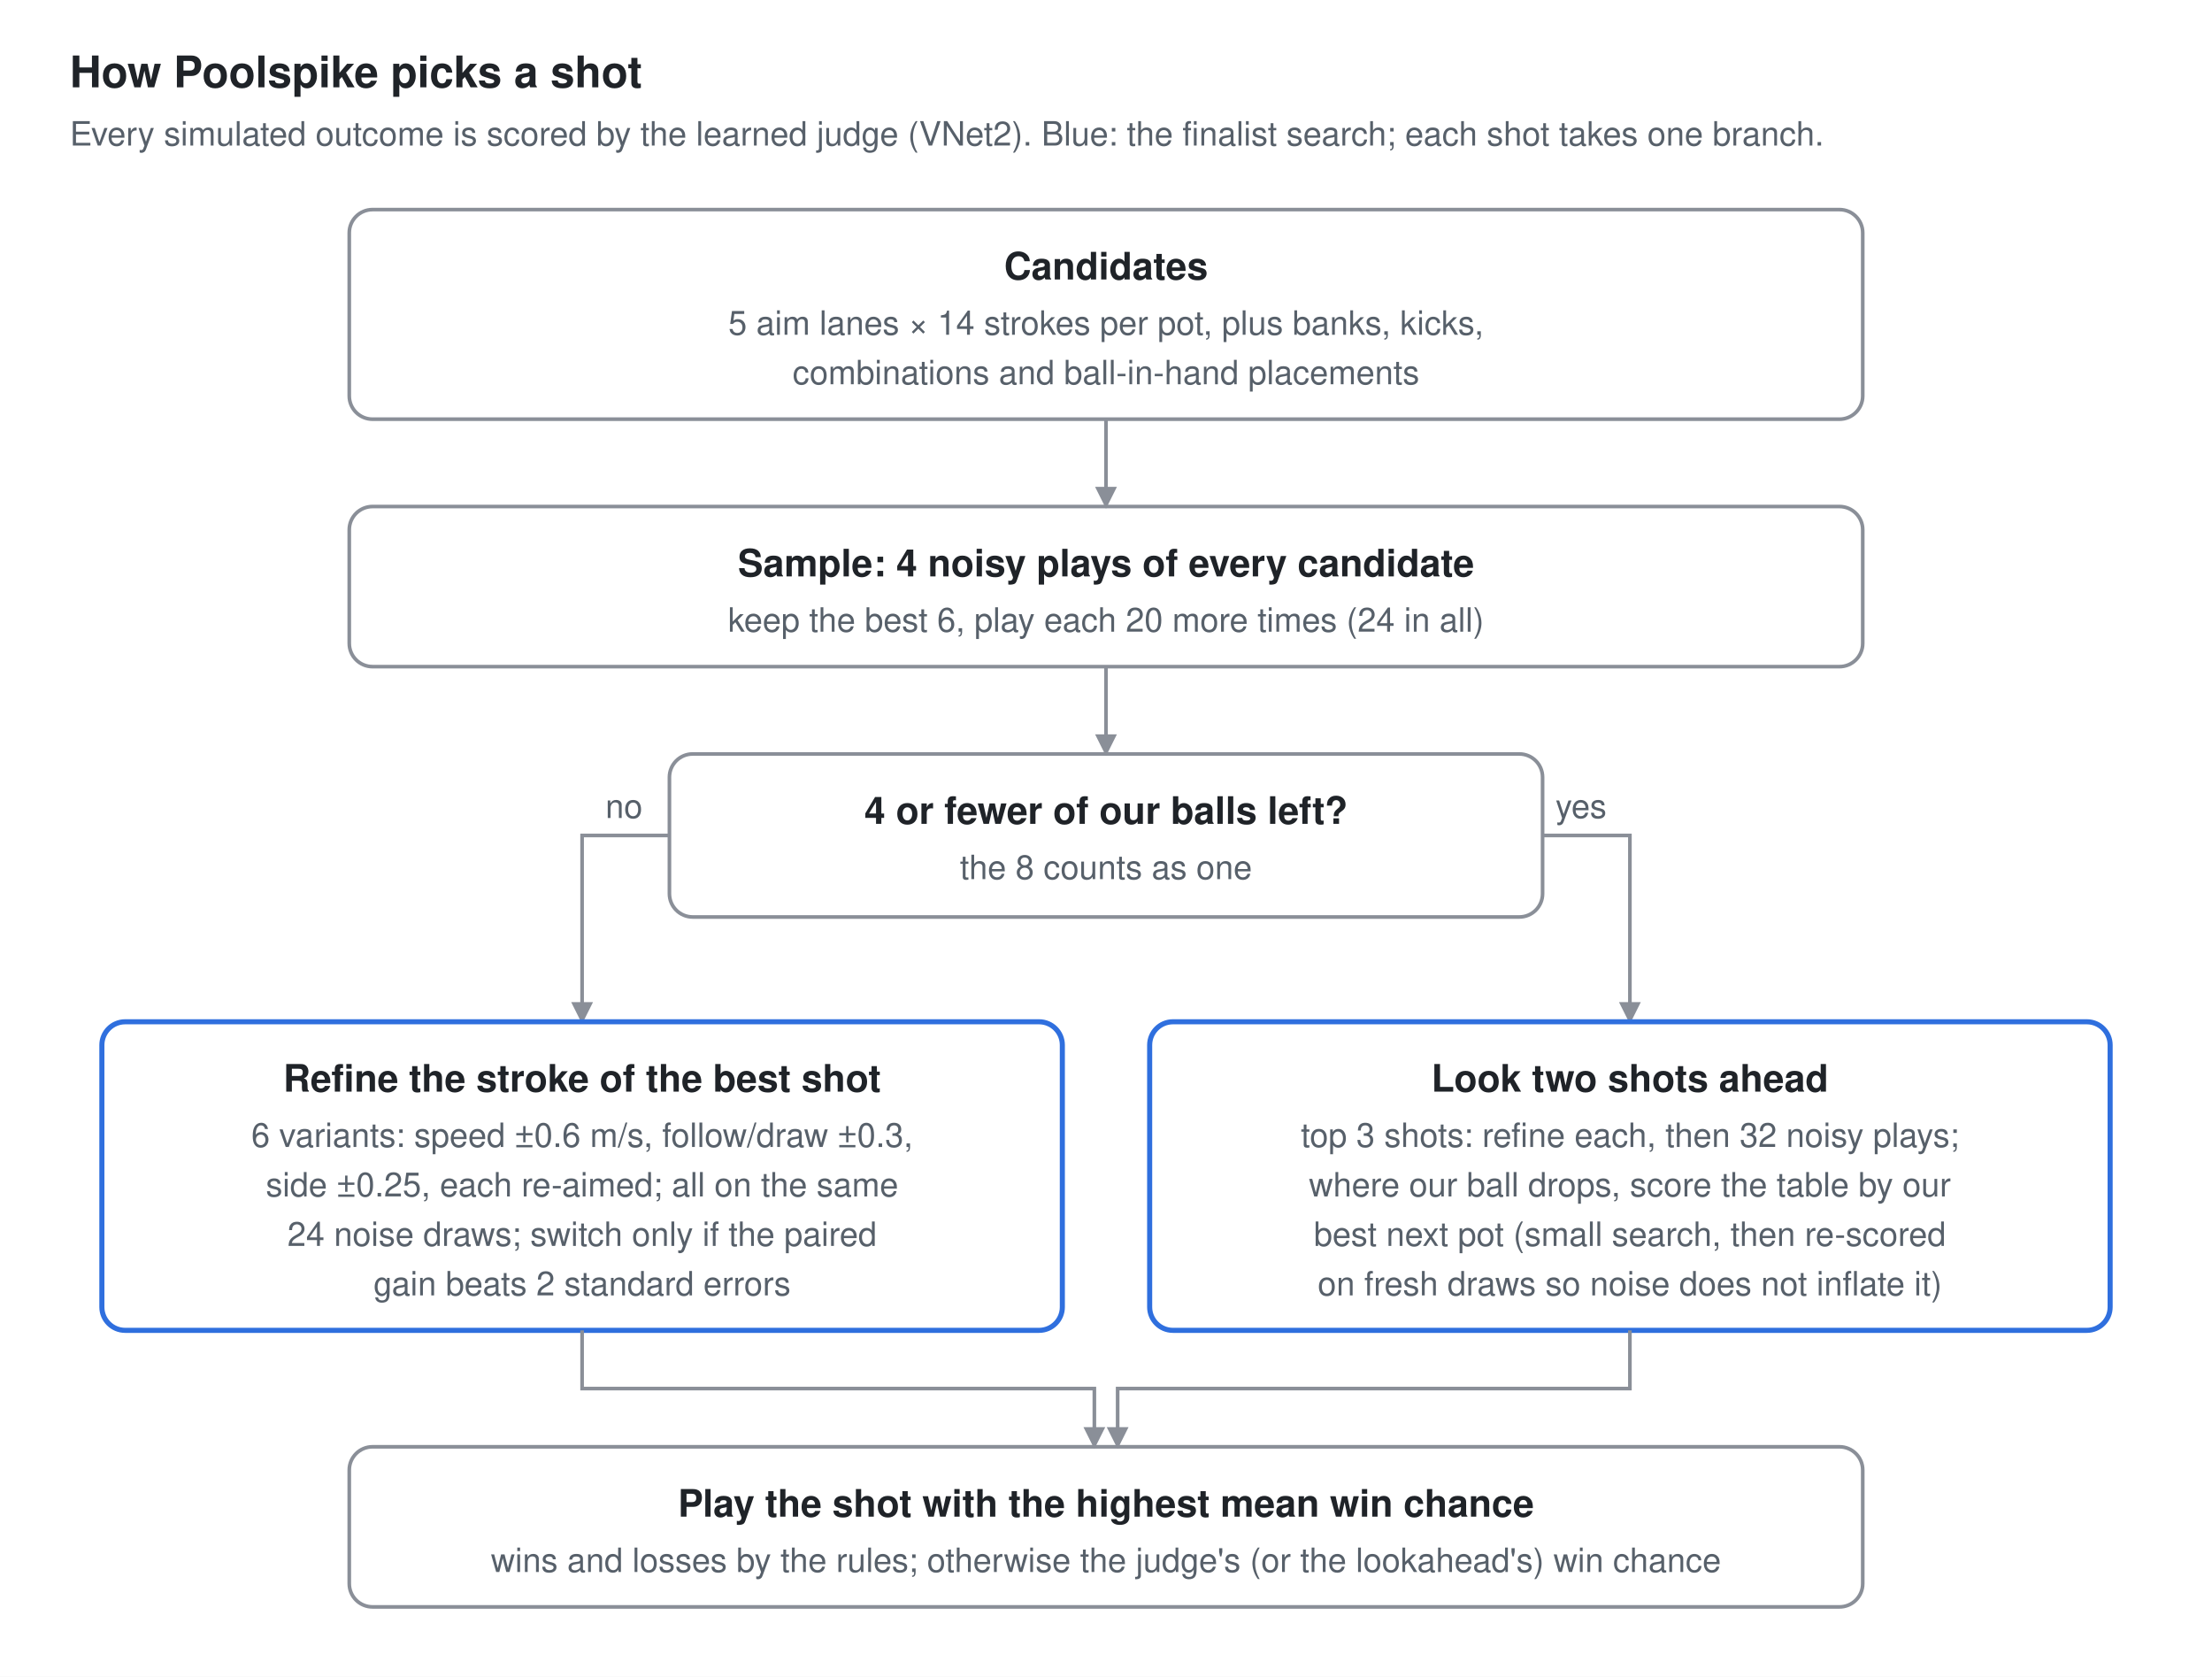
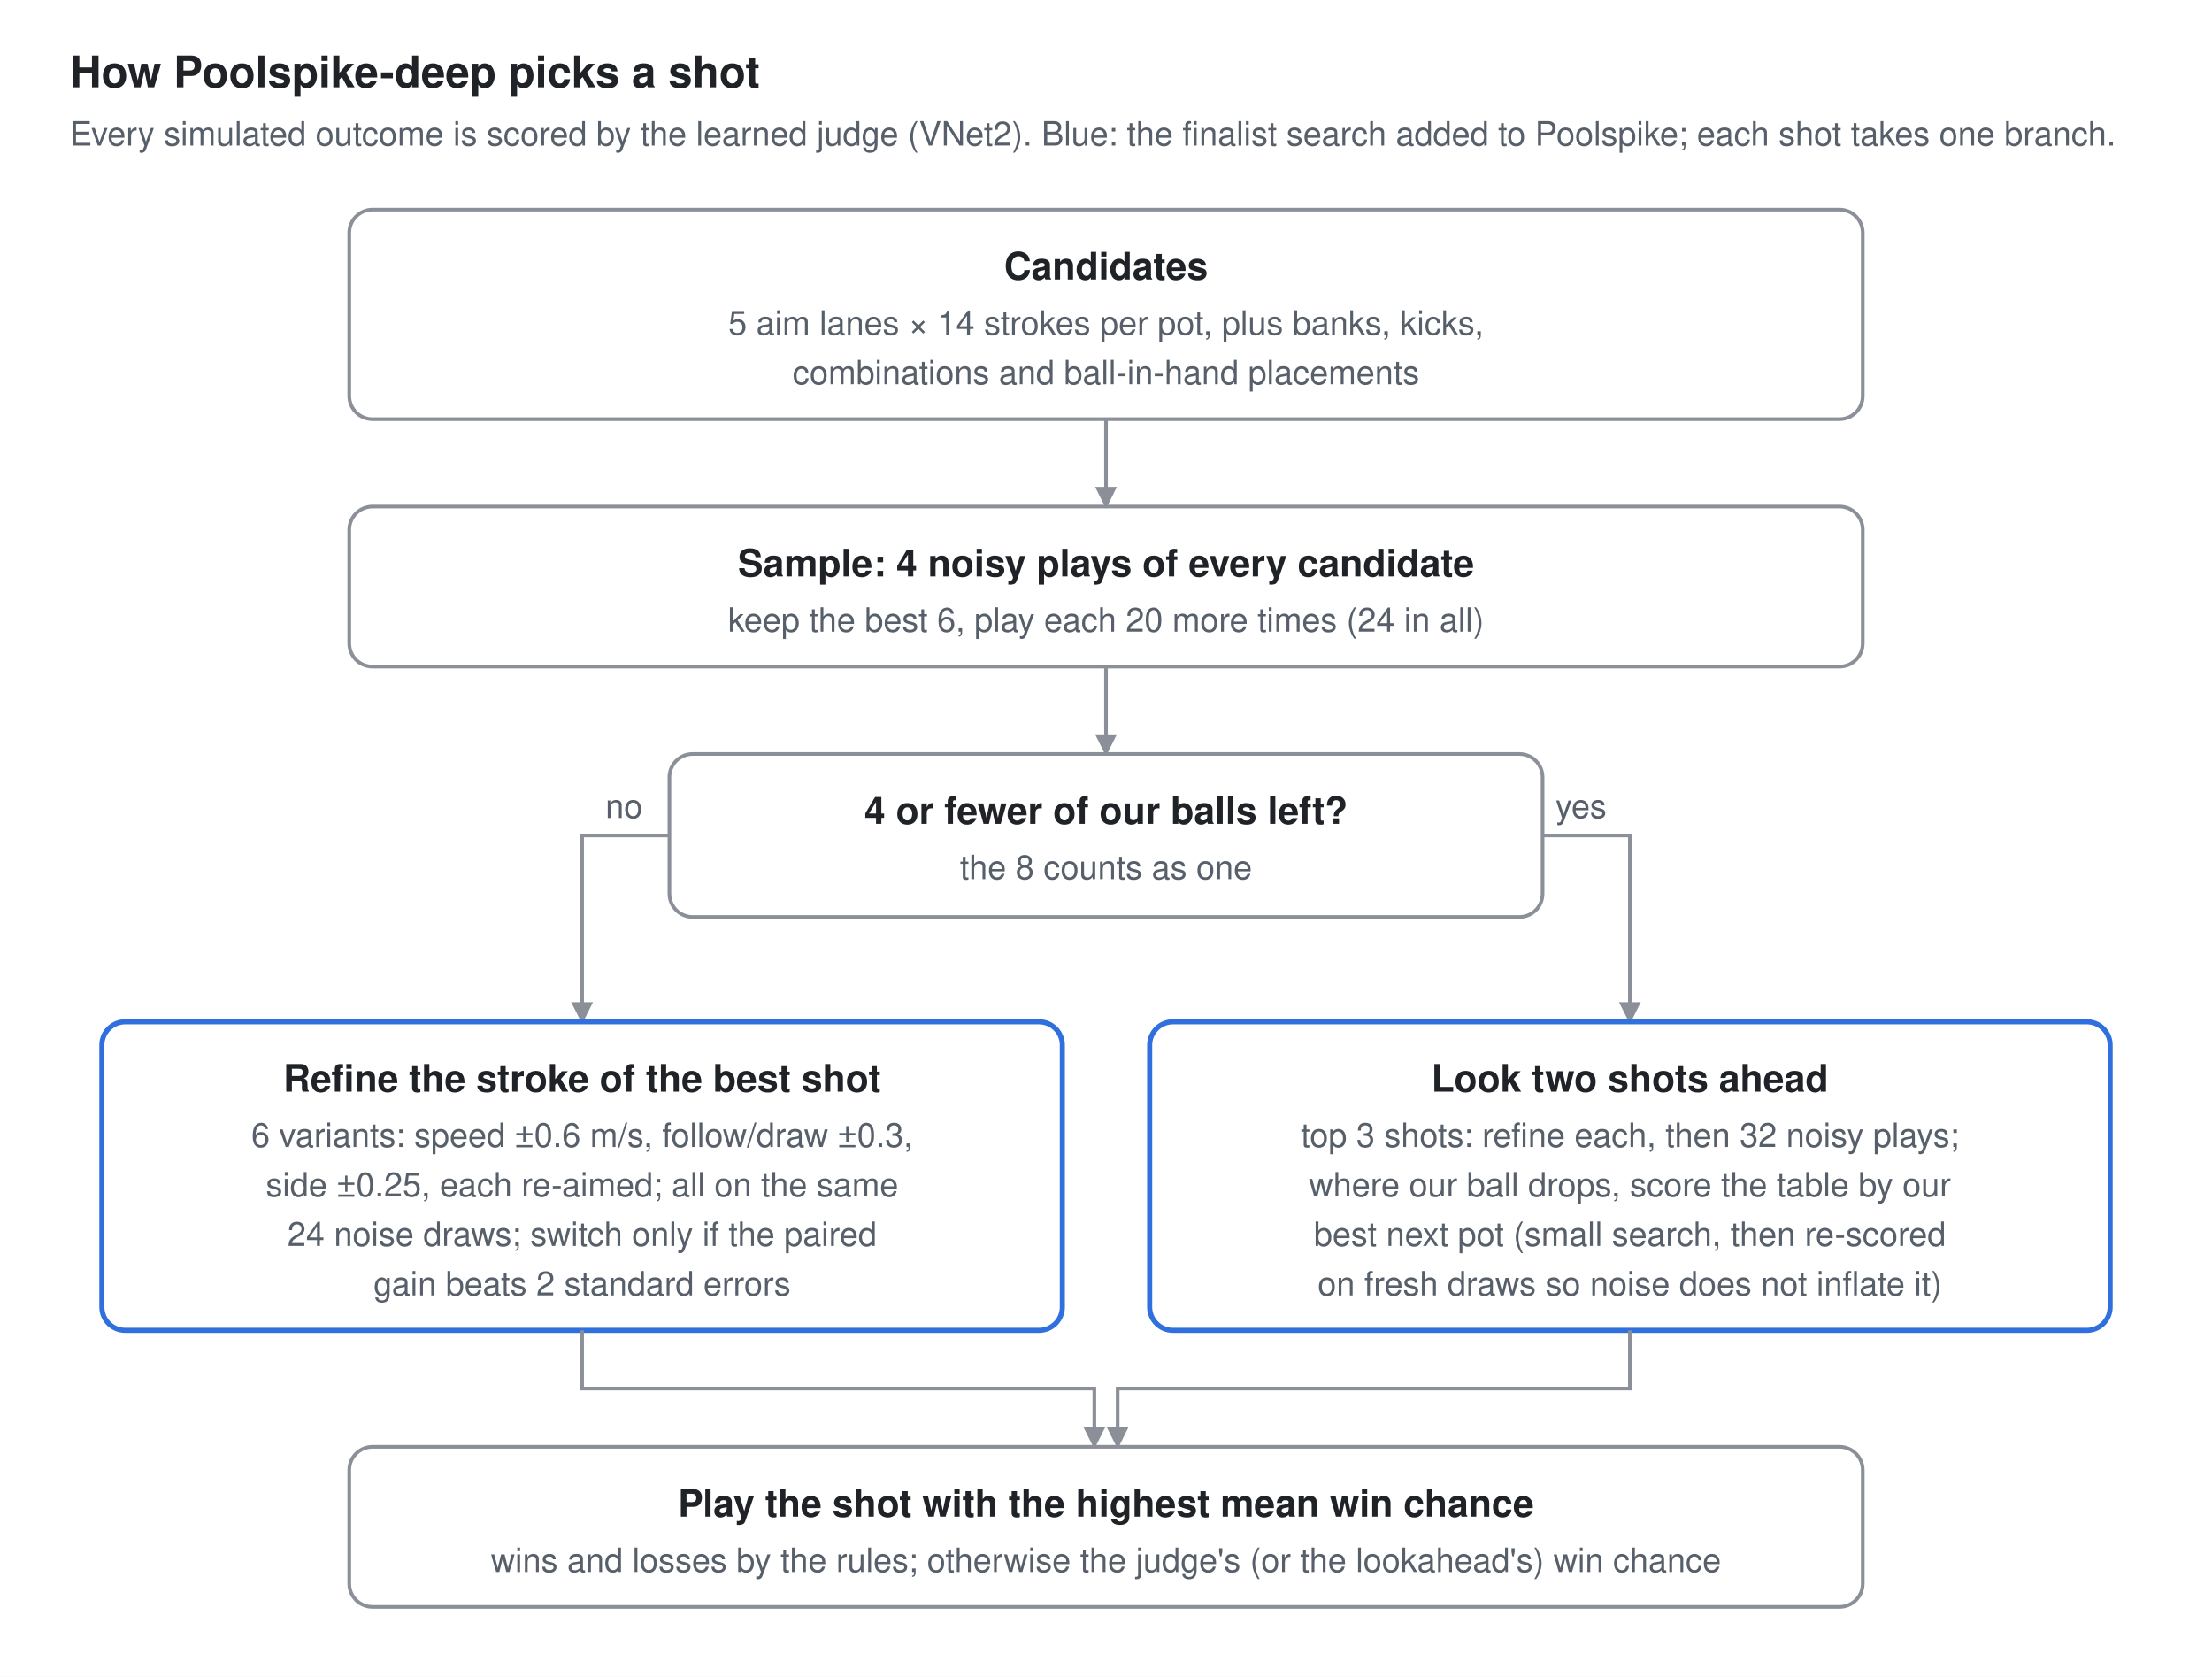
- <svg xmlns="http://www.w3.org/2000/svg" viewBox="0 0 760 576" width="760" height="576" font-family="-apple-system, Segoe UI, Helvetica, Arial, sans-serif" role="img" aria-label="Poolspike decision pipeline">
+ <svg xmlns="http://www.w3.org/2000/svg" viewBox="0 0 760 576" width="760" height="576" font-family="-apple-system, Segoe UI, Helvetica, Arial, sans-serif" role="img" aria-label="Poolspike-deep decision pipeline">
  <rect width="760" height="576" fill="#ffffff" />
  <defs>
    <marker id="a" viewBox="0 0 10 10" refX="9" refY="5" markerWidth="6" markerHeight="6" orient="auto-start-reverse">
      <path d="M0 0L10 5L0 10z" fill="#8a8f98" />
    </marker>
  </defs>
-   <text x="24" y="30" text-anchor="start" font-size="15" font-weight="600" fill="#1f2328">How Poolspike picks a shot</text>
-   <text x="24" y="50" text-anchor="start" font-size="11.5" fill="#57606a">Every simulated outcome is scored by the learned judge (VNet2). Blue: the finalist search; each shot takes one branch.</text>
+   <text x="24" y="30" text-anchor="start" font-size="15" font-weight="600" fill="#1f2328">How Poolspike-deep picks a shot</text>
+   <text x="24" y="50" text-anchor="start" font-size="11.5" fill="#57606a">Every simulated outcome is scored by the learned judge (VNet2). Blue: the finalist search added to Poolspike; each shot takes one branch.</text>
  <rect x="120.0" y="72" width="520" height="72" rx="8" fill="none" stroke="#8a8f98" stroke-width="1.25" />
  <text x="380" y="96" text-anchor="middle" font-size="13" font-weight="600" fill="#1f2328">Candidates</text>
  <text x="380" y="115" text-anchor="middle" font-size="11.5" fill="#57606a">5 aim lanes × 14 strokes per pot, plus banks, kicks,</text>
  <text x="380" y="132" text-anchor="middle" font-size="11.5" fill="#57606a">combinations and ball-in-hand placements</text>
  <path d="M380 144V174" fill="none" stroke="#8a8f98" stroke-width="1.25" marker-end="url(#a)" />
  <rect x="120.0" y="174" width="520" height="55" rx="8" fill="none" stroke="#8a8f98" stroke-width="1.25" />
  <text x="380" y="198" text-anchor="middle" font-size="13" font-weight="600" fill="#1f2328">Sample: 4 noisy plays of every candidate</text>
  <text x="380" y="217" text-anchor="middle" font-size="11.5" fill="#57606a">keep the best 6, play each 20 more times (24 in all)</text>
  <path d="M380 229V259" fill="none" stroke="#8a8f98" stroke-width="1.25" marker-end="url(#a)" />
  <rect x="230.0" y="259" width="300" height="56" rx="8" fill="none" stroke="#8a8f98" stroke-width="1.25" />
  <text x="380" y="283" text-anchor="middle" font-size="13" font-weight="600" fill="#1f2328">4 or fewer of our balls left?</text>
  <text x="380" y="302" text-anchor="middle" font-size="11.5" fill="#57606a">the 8 counts as one</text>
  <path d="M230 287H200V351" fill="none" stroke="#8a8f98" stroke-width="1.25" marker-end="url(#a)" />
  <path d="M530 287H560V351" fill="none" stroke="#8a8f98" stroke-width="1.25" marker-end="url(#a)" />
  <text x="208" y="281" text-anchor="start" font-size="11.5" fill="#57606a">no</text>
  <text x="552" y="281" text-anchor="end" font-size="11.5" fill="#57606a">yes</text>
  <rect x="35.0" y="351" width="330" height="106" rx="8" fill="none" stroke="#2f6fde" stroke-width="1.75" />
  <text x="200" y="375" text-anchor="middle" font-size="13" font-weight="600" fill="#1f2328">Refine the stroke of the best shot</text>
  <text x="200" y="394" text-anchor="middle" font-size="11.5" fill="#57606a">6 variants: speed ±0.6 m/s, follow/draw ±0.3,</text>
  <text x="200" y="411" text-anchor="middle" font-size="11.5" fill="#57606a">side ±0.25, each re-aimed; all on the same</text>
  <text x="200" y="428" text-anchor="middle" font-size="11.5" fill="#57606a">24 noise draws; switch only if the paired</text>
  <text x="200" y="445" text-anchor="middle" font-size="11.5" fill="#57606a">gain beats 2 standard errors</text>
  <rect x="395.0" y="351" width="330" height="106" rx="8" fill="none" stroke="#2f6fde" stroke-width="1.75" />
  <text x="560" y="375" text-anchor="middle" font-size="13" font-weight="600" fill="#1f2328">Look two shots ahead</text>
  <text x="560" y="394" text-anchor="middle" font-size="11.5" fill="#57606a">top 3 shots: refine each, then 32 noisy plays;</text>
  <text x="560" y="411" text-anchor="middle" font-size="11.5" fill="#57606a">where our ball drops, score the table by our</text>
  <text x="560" y="428" text-anchor="middle" font-size="11.5" fill="#57606a">best next pot (small search, then re-scored</text>
  <text x="560" y="445" text-anchor="middle" font-size="11.5" fill="#57606a">on fresh draws so noise does not inflate it)</text>
  <path d="M200 457V477H376V497" fill="none" stroke="#8a8f98" stroke-width="1.25" marker-end="url(#a)" />
  <path d="M560 457V477H384V497" fill="none" stroke="#8a8f98" stroke-width="1.25" marker-end="url(#a)" />
  <rect x="120.0" y="497" width="520" height="55" rx="8" fill="none" stroke="#8a8f98" stroke-width="1.25" />
  <text x="380" y="521" text-anchor="middle" font-size="13" font-weight="600" fill="#1f2328">Play the shot with the highest mean win chance</text>
  <text x="380" y="540" text-anchor="middle" font-size="11.5" fill="#57606a">wins and losses by the rules; otherwise the judge's (or the lookahead's) win chance</text>
</svg>
